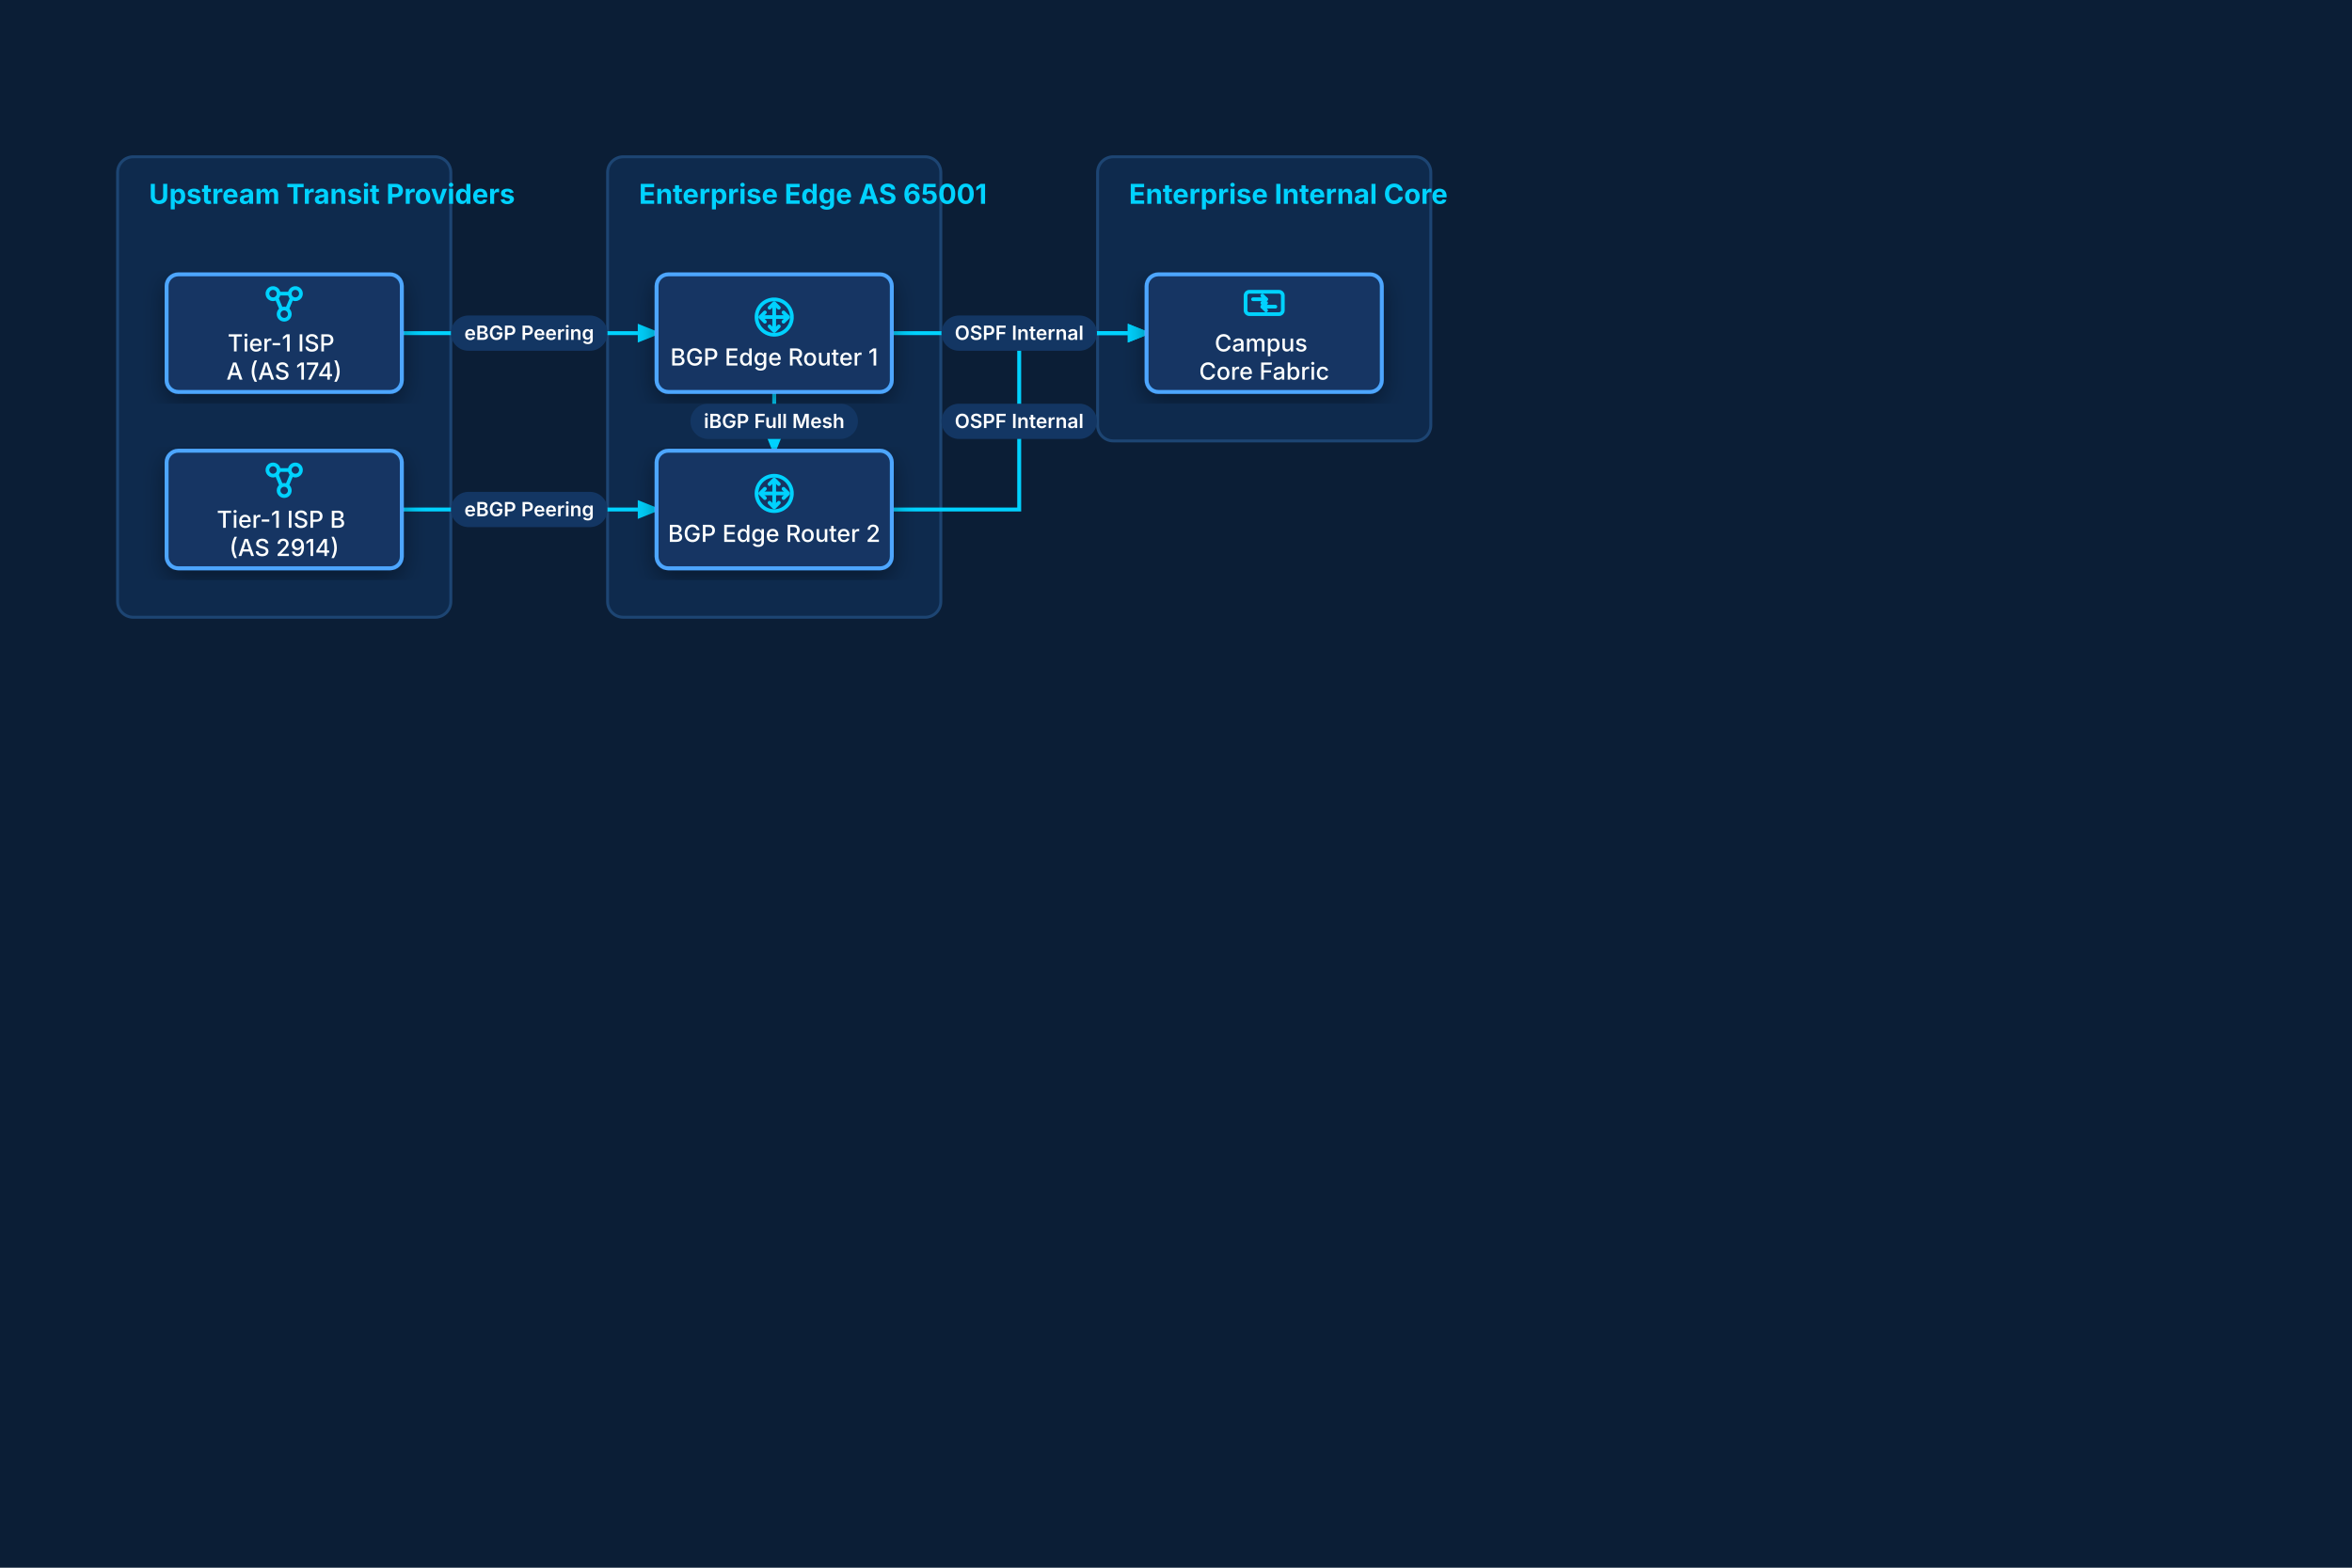
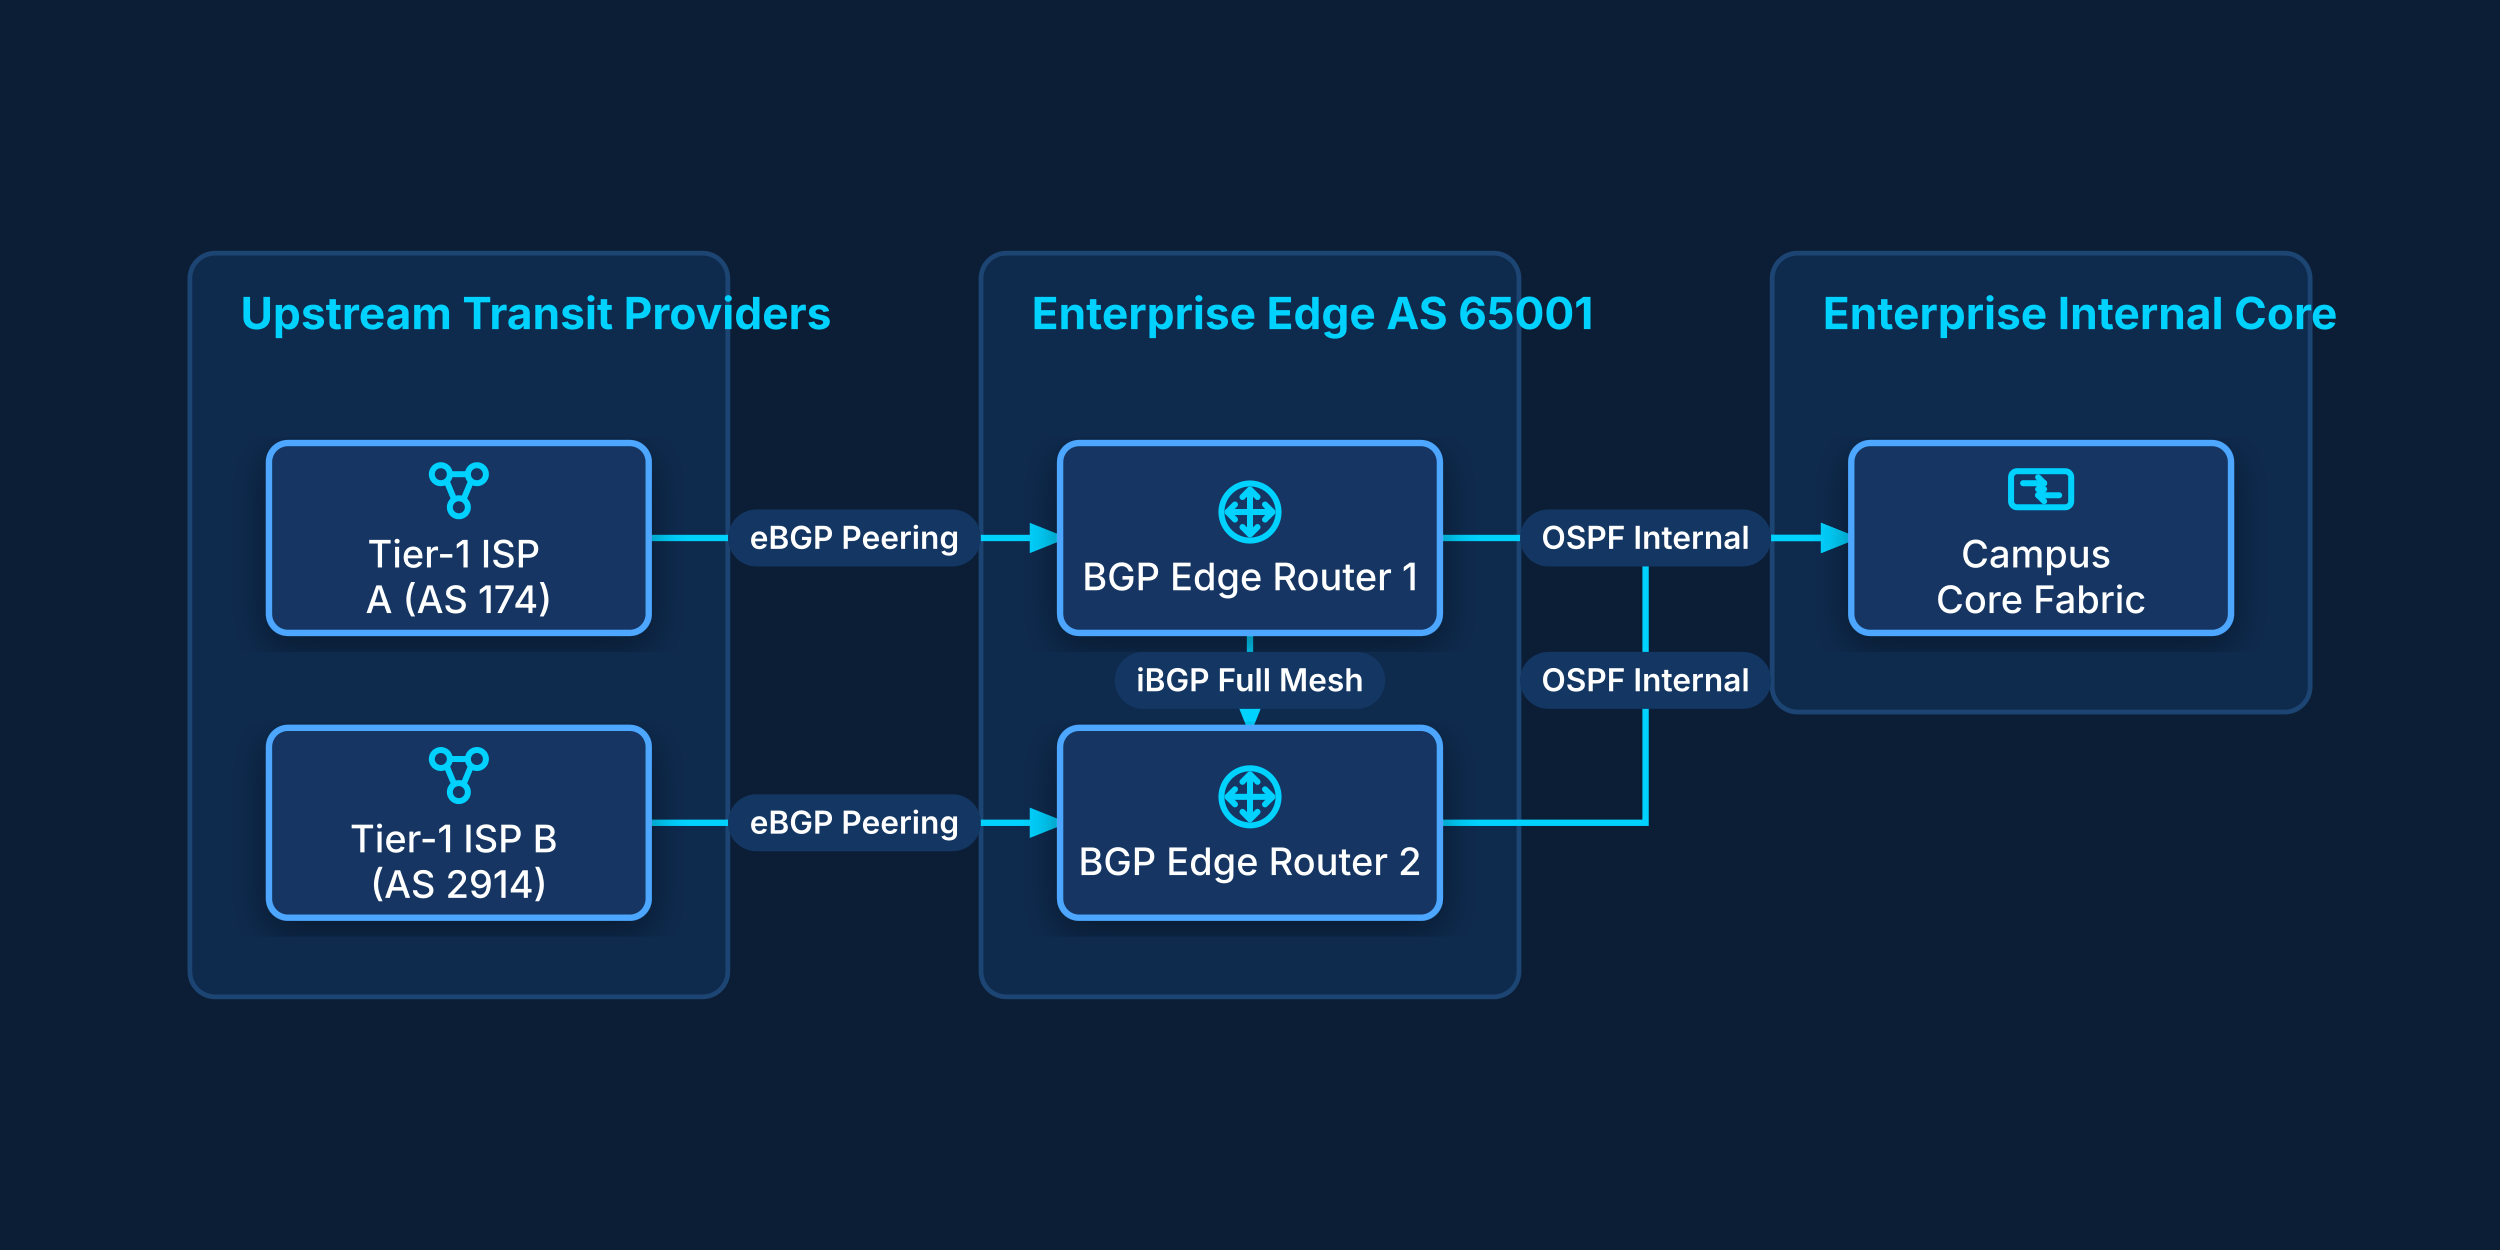
- <svg xmlns="http://www.w3.org/2000/svg" viewBox="0 0 1200 800" width="1200" height="800">
+ <svg xmlns="http://www.w3.org/2000/svg" viewBox="0 0 790 395" width="790" height="395">
  <defs>
    <marker id="arrow" viewBox="0 0 10 10" refX="8" refY="5" markerWidth="6" markerHeight="6" orient="auto-start-reverse">
      <path d="M 0 1 L 10 5 L 0 9 z" fill="#00D2FF" />
    </marker>
    <marker id="arrow-tail" viewBox="0 0 10 10" refX="2" refY="5" markerWidth="6" markerHeight="6" orient="auto">
      <path d="M 10 1 L 0 5 L 10 9 z" fill="#00D2FF" />
    </marker>
    <filter id="shadow" x="-10%" y="-10%" width="120%" height="120%">
      <feDropShadow dx="0" dy="4" stdDeviation="6" flood-color="#000000" flood-opacity="0.4" />
    </filter>
  </defs>
  <rect width="100%" height="100%" fill="#0B1E36" />
  <g id="group_1">
    <rect x="60.0" y="80.0" width="170.0" height="235.0" rx="8" fill="#0E2A4D" stroke="#1D4573" stroke-width="1.5" />
    <text x="76" y="104" fill="#00D2FF" font-family="Inter, -apple-system, BlinkMacSystemFont, 'Segoe UI', Roboto, sans-serif" font-size="14" font-weight="700" text-anchor="start">Upstream Transit Providers</text>
  </g>
  <g id="group_2">
    <rect x="310.0" y="80.0" width="170.0" height="235.0" rx="8" fill="#0E2A4D" stroke="#1D4573" stroke-width="1.5" />
    <text x="326" y="104" fill="#00D2FF" font-family="Inter, -apple-system, BlinkMacSystemFont, 'Segoe UI', Roboto, sans-serif" font-size="14" font-weight="700" text-anchor="start">Enterprise Edge AS 65001</text>
  </g>
  <g id="group_3">
    <rect x="560.0" y="80.0" width="170.0" height="145.0" rx="8" fill="#0E2A4D" stroke="#1D4573" stroke-width="1.5" />
    <text x="576" y="104" fill="#00D2FF" font-family="Inter, -apple-system, BlinkMacSystemFont, 'Segoe UI', Roboto, sans-serif" font-size="14" font-weight="700" text-anchor="start">Enterprise Internal Core</text>
  </g>
  <path d="M 205.0 170.0 L 335.0 170.0" fill="none" stroke="#00D2FF" stroke-width="2" marker-end="url(#arrow)" />
  <path d="M 205.0 260.0 L 335.0 260.0" fill="none" stroke="#00D2FF" stroke-width="2" marker-end="url(#arrow)" />
  <path d="M 395.0 200.0 L 395.0 230.0" fill="none" stroke="#00D2FF" stroke-width="2" marker-end="url(#arrow)" />
  <path d="M 455.0 170.0 L 585.0 170.0" fill="none" stroke="#00D2FF" stroke-width="2" marker-end="url(#arrow)" />
  <path d="M 455.0 260.0 L 520.0 260.0 L 520.0 170.0 L 585.0 170.0" fill="none" stroke="#00D2FF" stroke-width="2" marker-end="url(#arrow)" />
  <g class="badge">
    <rect x="230.037" y="161.0" width="79.926" height="18.0" rx="9.0" fill="#133663" />
    <text x="270" y="173.44" fill="#FFFFFF" font-family="Inter, -apple-system, BlinkMacSystemFont, 'Segoe UI', Roboto, sans-serif" font-size="10" font-weight="600" text-anchor="middle">eBGP Peering</text>
  </g>
  <g class="badge">
    <rect x="230.037" y="251.0" width="79.926" height="18.0" rx="9.0" fill="#133663" />
    <text x="270" y="263.44" fill="#FFFFFF" font-family="Inter, -apple-system, BlinkMacSystemFont, 'Segoe UI', Roboto, sans-serif" font-size="10" font-weight="600" text-anchor="middle">eBGP Peering</text>
  </g>
  <g class="badge">
    <rect x="352.269" y="206.0" width="85.463" height="18.0" rx="9.0" fill="#133663" />
    <text x="395" y="218.44" fill="#FFFFFF" font-family="Inter, -apple-system, BlinkMacSystemFont, 'Segoe UI', Roboto, sans-serif" font-size="10" font-weight="600" text-anchor="middle">iBGP Full Mesh</text>
  </g>
  <g class="badge">
    <rect x="480.32" y="161.0" width="79.359" height="18.0" rx="9.0" fill="#133663" />
    <text x="520" y="173.44" fill="#FFFFFF" font-family="Inter, -apple-system, BlinkMacSystemFont, 'Segoe UI', Roboto, sans-serif" font-size="10" font-weight="600" text-anchor="middle">OSPF Internal</text>
  </g>
  <g class="badge">
    <rect x="480.32" y="206.0" width="79.359" height="18.0" rx="9.0" fill="#133663" />
    <text x="520" y="218.44" fill="#FFFFFF" font-family="Inter, -apple-system, BlinkMacSystemFont, 'Segoe UI', Roboto, sans-serif" font-size="10" font-weight="600" text-anchor="middle">OSPF Internal</text>
  </g>
  <g id="isp1" filter="url(#shadow)">
    <rect x="85.0" y="140.0" width="120.0" height="60.0" rx="6.0" fill="#133663" stroke="#4DA6FF" stroke-width="2.0" />
    <g class="icon icon-bgp" transform="translate(133.6, 143.2) scale(0.95)">
      <circle cx="6" cy="7" r="3" fill="none" stroke="#00D2FF" stroke-width="2.0" />
      <circle cx="18" cy="7" r="3" fill="none" stroke="#00D2FF" stroke-width="2.0" />
      <circle cx="12" cy="18" r="3" fill="none" stroke="#00D2FF" stroke-width="2.0" />
      <line x1="9" y1="7" x2="15" y2="7" stroke="#00D2FF" stroke-width="2.0" />
      <line x1="8" y1="9.5" x2="10.5" y2="15.5" stroke="#00D2FF" stroke-width="2.0" />
      <line x1="16" y1="9.5" x2="13.5" y2="15.5" stroke="#00D2FF" stroke-width="2.0" />
    </g>
    <text x="145" y="179.33" text-anchor="middle" fill="#FFFFFF" font-family="Inter, -apple-system, BlinkMacSystemFont, 'Segoe UI', Roboto, sans-serif" font-size="12" font-weight="500">
      <tspan x="145" dy="0">Tier-1 ISP</tspan>
      <tspan x="145" dy="14.4">A (AS 174)</tspan>
    </text>
  </g>
  <g id="isp2" filter="url(#shadow)">
    <rect x="85.0" y="230.0" width="120.0" height="60.0" rx="6.0" fill="#133663" stroke="#4DA6FF" stroke-width="2.0" />
    <g class="icon icon-bgp" transform="translate(133.6, 233.2) scale(0.95)">
      <circle cx="6" cy="7" r="3" fill="none" stroke="#00D2FF" stroke-width="2.0" />
      <circle cx="18" cy="7" r="3" fill="none" stroke="#00D2FF" stroke-width="2.0" />
      <circle cx="12" cy="18" r="3" fill="none" stroke="#00D2FF" stroke-width="2.0" />
      <line x1="9" y1="7" x2="15" y2="7" stroke="#00D2FF" stroke-width="2.0" />
      <line x1="8" y1="9.5" x2="10.5" y2="15.5" stroke="#00D2FF" stroke-width="2.0" />
      <line x1="16" y1="9.5" x2="13.5" y2="15.5" stroke="#00D2FF" stroke-width="2.0" />
    </g>
    <text x="145" y="269.33" text-anchor="middle" fill="#FFFFFF" font-family="Inter, -apple-system, BlinkMacSystemFont, 'Segoe UI', Roboto, sans-serif" font-size="12" font-weight="500">
      <tspan x="145" dy="0">Tier-1 ISP B</tspan>
      <tspan x="145" dy="14.4">(AS 2914)</tspan>
    </text>
  </g>
  <g id="edge1" filter="url(#shadow)">
    <rect x="335.0" y="140.0" width="120.0" height="60.0" rx="6.0" fill="#133663" stroke="#4DA6FF" stroke-width="2.0" />
    <g class="icon icon-core_router" transform="translate(383.6, 150.4) scale(0.95)">
      <circle cx="12" cy="12" r="9.5" fill="none" stroke="#00D2FF" stroke-width="2.0" />
      <line x1="12" y1="4.5" x2="12" y2="19.5" stroke="#00D2FF" stroke-width="2.0" />
      <polyline points="9.5,7 12,4.5 14.5,7" fill="none" stroke="#00D2FF" stroke-width="2.0" stroke-linecap="round" stroke-linejoin="round" />
      <polyline points="9.5,17 12,19.5 14.5,17" fill="none" stroke="#00D2FF" stroke-width="2.0" stroke-linecap="round" stroke-linejoin="round" />
      <line x1="4.5" y1="12" x2="19.5" y2="12" stroke="#00D2FF" stroke-width="2.0" />
      <polyline points="7,9.5 4.5,12 7,14.5" fill="none" stroke="#00D2FF" stroke-width="2.0" stroke-linecap="round" stroke-linejoin="round" />
      <polyline points="17,9.5 19.5,12 17,14.5" fill="none" stroke="#00D2FF" stroke-width="2.0" stroke-linecap="round" stroke-linejoin="round" />
    </g>
    <text x="395" y="186.53" fill="#FFFFFF" font-family="Inter, -apple-system, BlinkMacSystemFont, 'Segoe UI', Roboto, sans-serif" font-size="12" font-weight="500" text-anchor="middle">BGP Edge Router 1</text>
  </g>
  <g id="edge2" filter="url(#shadow)">
    <rect x="335.0" y="230.0" width="120.0" height="60.0" rx="6.0" fill="#133663" stroke="#4DA6FF" stroke-width="2.0" />
    <g class="icon icon-core_router" transform="translate(383.6, 240.4) scale(0.95)">
      <circle cx="12" cy="12" r="9.5" fill="none" stroke="#00D2FF" stroke-width="2.0" />
      <line x1="12" y1="4.5" x2="12" y2="19.5" stroke="#00D2FF" stroke-width="2.0" />
      <polyline points="9.5,7 12,4.5 14.5,7" fill="none" stroke="#00D2FF" stroke-width="2.0" stroke-linecap="round" stroke-linejoin="round" />
      <polyline points="9.5,17 12,19.5 14.5,17" fill="none" stroke="#00D2FF" stroke-width="2.0" stroke-linecap="round" stroke-linejoin="round" />
      <line x1="4.5" y1="12" x2="19.5" y2="12" stroke="#00D2FF" stroke-width="2.0" />
      <polyline points="7,9.5 4.5,12 7,14.5" fill="none" stroke="#00D2FF" stroke-width="2.0" stroke-linecap="round" stroke-linejoin="round" />
      <polyline points="17,9.5 19.5,12 17,14.5" fill="none" stroke="#00D2FF" stroke-width="2.0" stroke-linecap="round" stroke-linejoin="round" />
    </g>
    <text x="395" y="276.53" fill="#FFFFFF" font-family="Inter, -apple-system, BlinkMacSystemFont, 'Segoe UI', Roboto, sans-serif" font-size="12" font-weight="500" text-anchor="middle">BGP Edge Router 2</text>
  </g>
  <g id="core_fabric" filter="url(#shadow)">
    <rect x="585.0" y="140.0" width="120.0" height="60.0" rx="6.0" fill="#133663" stroke="#4DA6FF" stroke-width="2.0" />
    <g class="icon icon-switch" transform="translate(633.6, 143.2) scale(0.95)">
      <rect x="2" y="6" width="20" height="12" rx="2" fill="none" stroke="#00D2FF" stroke-width="2.0" />
      <line x1="6" y1="10" x2="13" y2="10" stroke="#00D2FF" stroke-width="2.0" stroke-linecap="round" />
      <polyline points="11,8 13,10 11,12" fill="none" stroke="#00D2FF" stroke-width="2.0" stroke-linecap="round" stroke-linejoin="round" />
      <line x1="18" y1="14" x2="11" y2="14" stroke="#00D2FF" stroke-width="2.0" stroke-linecap="round" />
      <polyline points="13,12 11,14 13,16" fill="none" stroke="#00D2FF" stroke-width="2.0" stroke-linecap="round" stroke-linejoin="round" />
    </g>
    <text x="645" y="179.33" text-anchor="middle" fill="#FFFFFF" font-family="Inter, -apple-system, BlinkMacSystemFont, 'Segoe UI', Roboto, sans-serif" font-size="12" font-weight="500">
      <tspan x="645" dy="0">Campus</tspan>
      <tspan x="645" dy="14.4">Core Fabric</tspan>
    </text>
  </g>
</svg>
